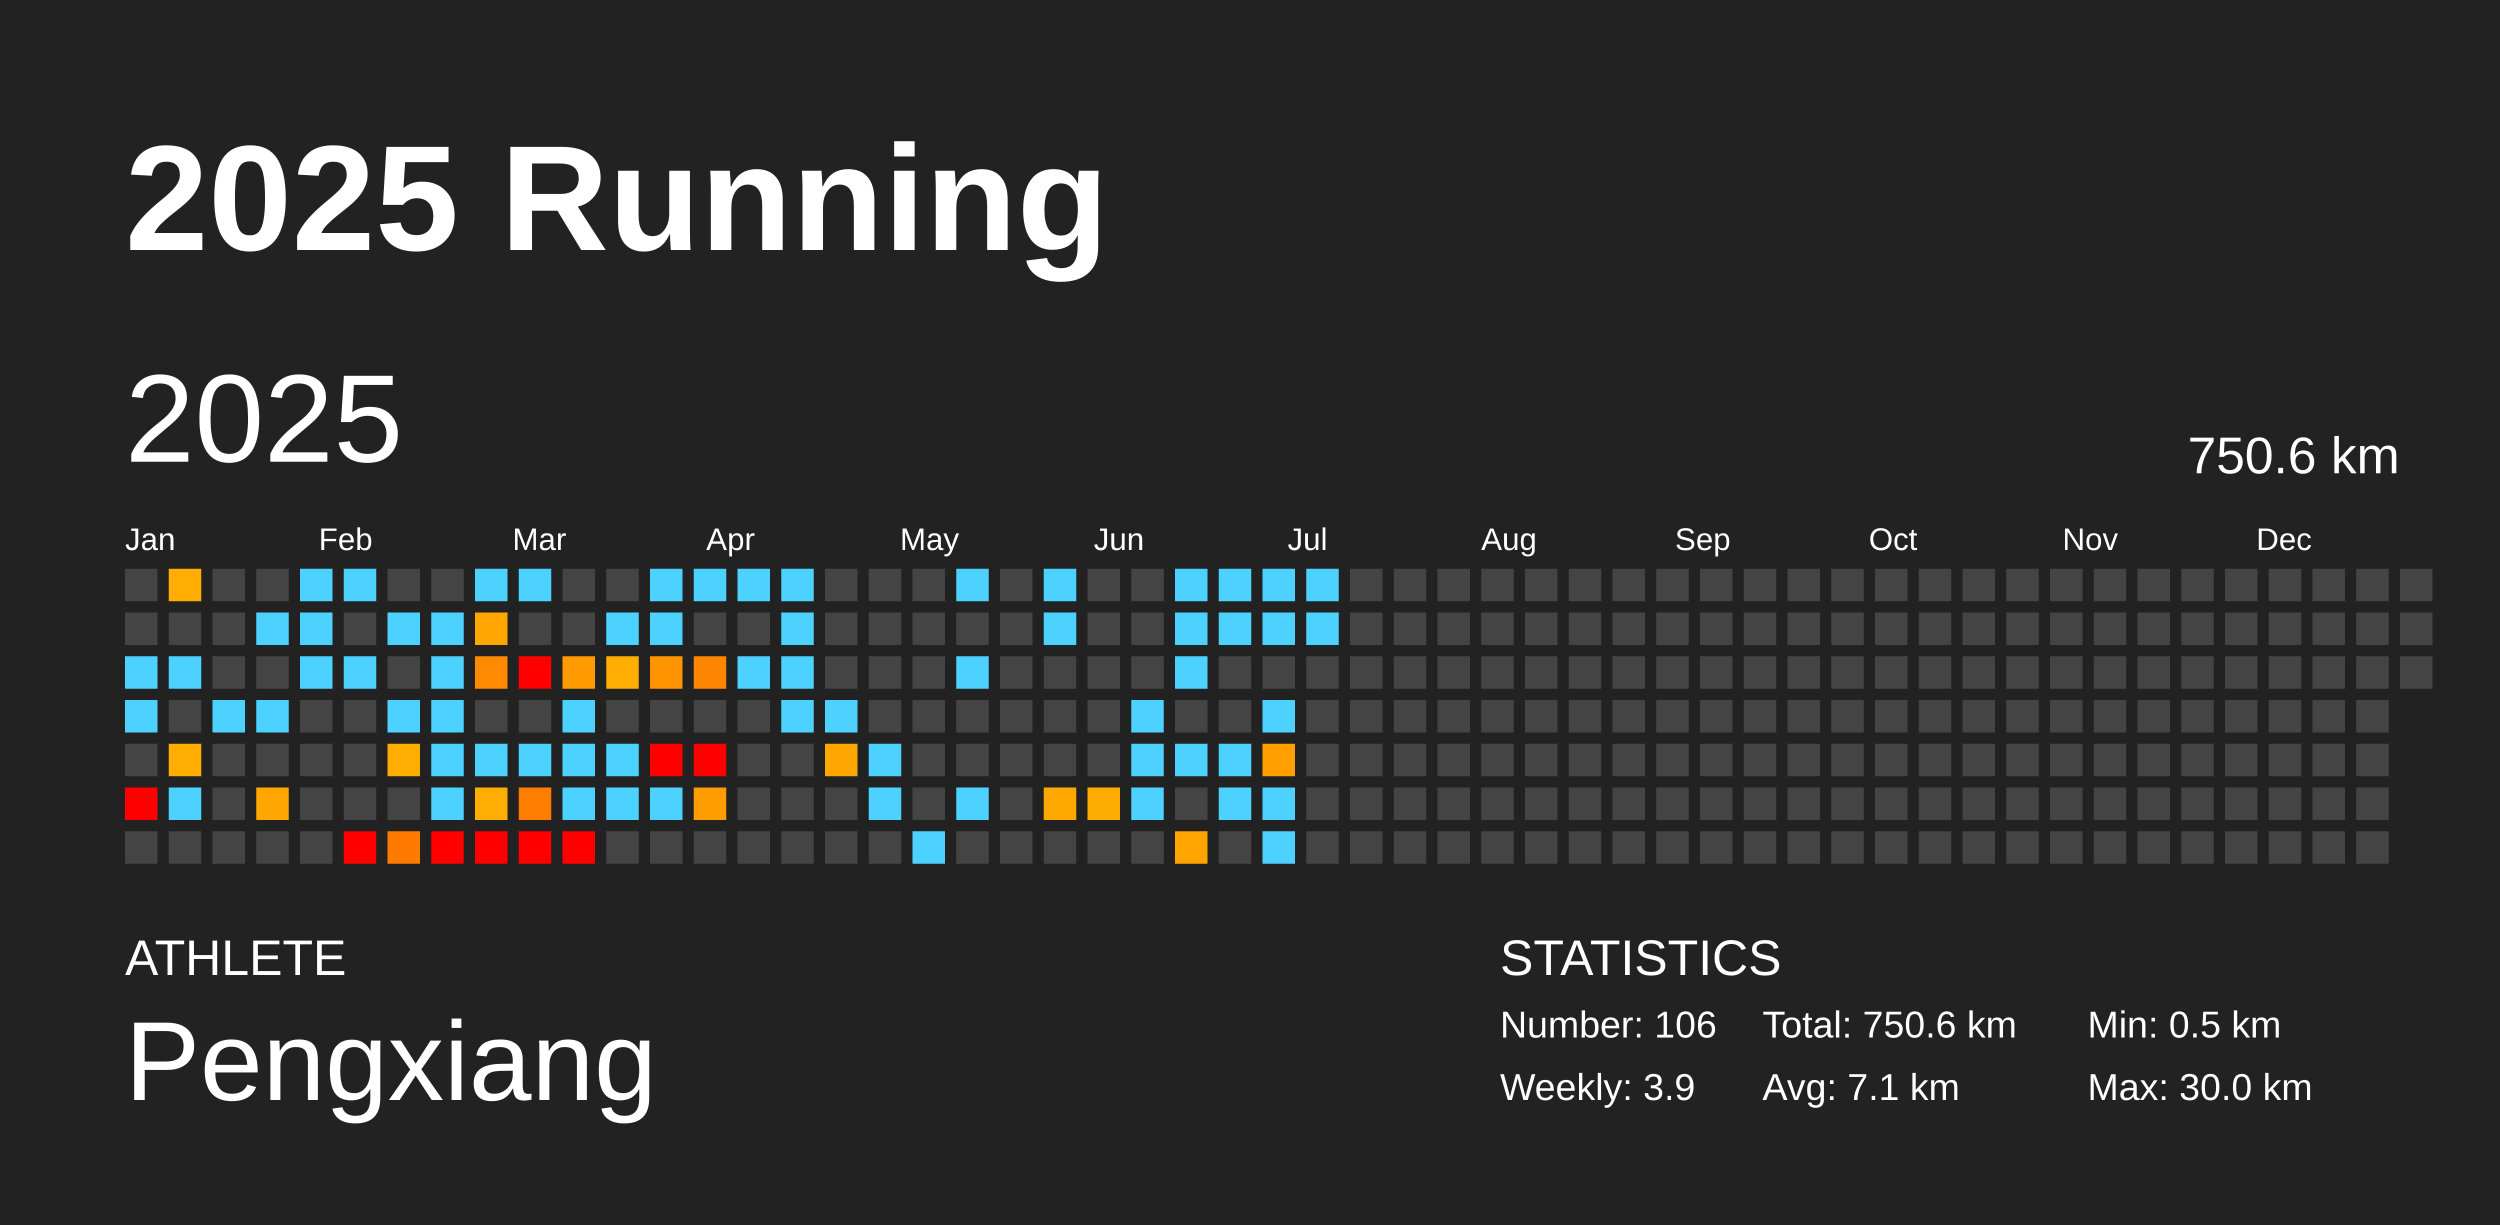
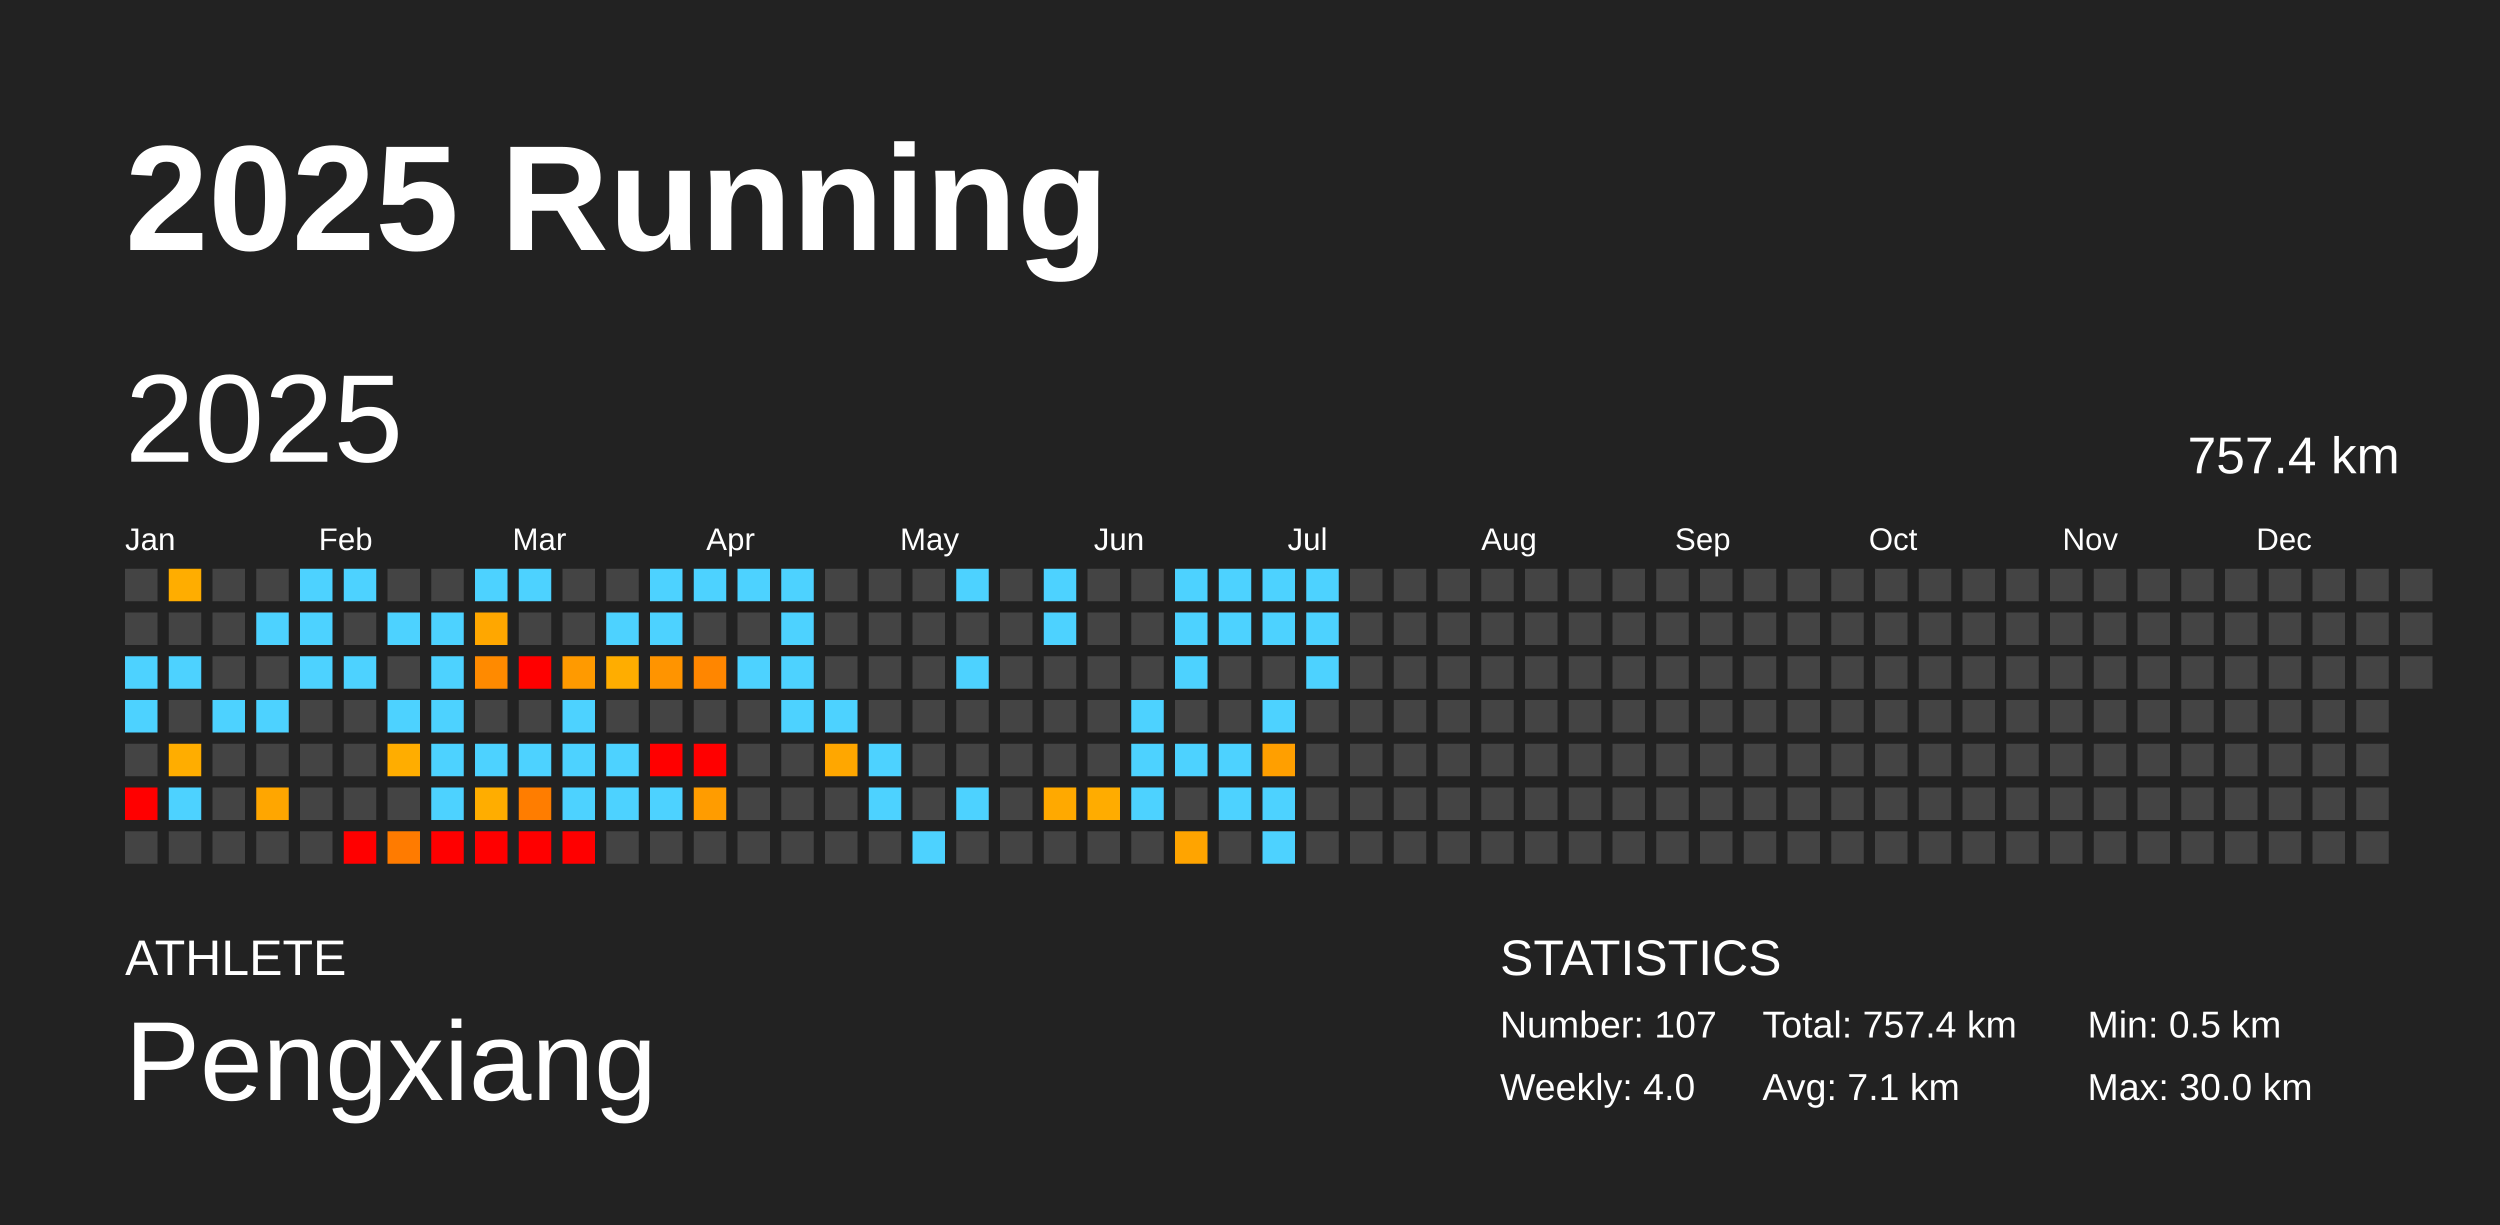
<svg xmlns="http://www.w3.org/2000/svg" baseProfile="full" height="98mm" version="1.1" viewBox="0,0,200,98" width="200mm">
  <defs />
  <rect fill="#222222" height="98" width="200" x="0" y="0" />
  <text fill="#FFFFFF" style="font-size:12px; font-family:Arial; font-weight:bold;" x="10" y="20">2025 Running</text>
  <text fill="#FFFFFF" style="font-size:4px; font-family:Arial" x="10" y="78">ATHLETE</text>
  <text fill="#FFFFFF" style="font-size:9px; font-family:Arial" x="10" y="88">Pengxiang</text>
  <text fill="#FFFFFF" style="font-size:4px; font-family:Arial" x="120" y="78">STATISTICS</text>
-   <text fill="#FFFFFF" style="font-size:3px; font-family:Arial" x="120" y="83">Number: 106</text>
-   <text fill="#FFFFFF" style="font-size:3px; font-family:Arial" x="120" y="88">Weekly: 3.9</text>
-   <text fill="#FFFFFF" style="font-size:3px; font-family:Arial" x="141" y="83">Total: 750.6 km</text>
+   <text fill="#FFFFFF" style="font-size:3px; font-family:Arial" x="120" y="83">Number: 107</text>
+   <text fill="#FFFFFF" style="font-size:3px; font-family:Arial" x="120" y="88">Weekly: 4.0</text>
+   <text fill="#FFFFFF" style="font-size:3px; font-family:Arial" x="141" y="83">Total: 757.4 km</text>
  <text fill="#FFFFFF" style="font-size:3px; font-family:Arial" x="141" y="88">Avg: 7.1 km</text>
  <text fill="#FFFFFF" style="font-size:3px; font-family:Arial" x="167" y="83">Min: 0.5 km</text>
  <text fill="#FFFFFF" style="font-size:3px; font-family:Arial" x="167" y="88">Max: 30.0 km</text>
  <text dominant-baseline="hanging" fill="#FFFFFF" style="font-size:10.0px; font-family:Arial;" x="10" y="30">2025</text>
-   <text dominant-baseline="hanging" fill="#FFFFFF" style="font-size:4.125px; font-family:Arial;" x="175" y="35">750.6 km</text>
+   <text dominant-baseline="hanging" fill="#FFFFFF" style="font-size:4.125px; font-family:Arial;" x="175" y="35">757.4 km</text>
  <text fill="#FFFFFF" style="font-size:2.5px; font-family:Arial" x="10.0" y="44">Jan</text>
  <text fill="#FFFFFF" style="font-size:2.5px; font-family:Arial" x="25.5" y="44">Feb</text>
  <text fill="#FFFFFF" style="font-size:2.5px; font-family:Arial" x="41.0" y="44">Mar</text>
  <text fill="#FFFFFF" style="font-size:2.5px; font-family:Arial" x="56.5" y="44">Apr</text>
  <text fill="#FFFFFF" style="font-size:2.5px; font-family:Arial" x="72.0" y="44">May</text>
  <text fill="#FFFFFF" style="font-size:2.5px; font-family:Arial" x="87.5" y="44">Jun</text>
  <text fill="#FFFFFF" style="font-size:2.5px; font-family:Arial" x="103.0" y="44">Jul</text>
  <text fill="#FFFFFF" style="font-size:2.5px; font-family:Arial" x="118.5" y="44">Aug</text>
  <text fill="#FFFFFF" style="font-size:2.5px; font-family:Arial" x="134.0" y="44">Sep</text>
  <text fill="#FFFFFF" style="font-size:2.5px; font-family:Arial" x="149.5" y="44">Oct</text>
  <text fill="#FFFFFF" style="font-size:2.5px; font-family:Arial" x="165.0" y="44">Nov</text>
  <text fill="#FFFFFF" style="font-size:2.5px; font-family:Arial" x="180.5" y="44">Dec</text>
  <rect fill="#444444" height="2.6" width="2.6" x="10.0" y="45.5" />
  <rect fill="#444444" height="2.6" width="2.6" x="10.0" y="49.0" />
  <rect fill="#4dd2ff" height="2.6" width="2.6" x="10.0" y="52.5" />
  <rect fill="#4dd2ff" height="2.6" width="2.6" x="10.0" y="56.0" />
  <rect fill="#444444" height="2.6" width="2.6" x="10.0" y="59.5" />
  <rect fill="red" height="2.6" width="2.6" x="10.0" y="63.0" />
  <rect fill="#444444" height="2.6" width="2.6" x="10.0" y="66.5" />
  <rect fill="#ffad00" height="2.6" width="2.6" x="13.5" y="45.5" />
  <rect fill="#444444" height="2.6" width="2.6" x="13.5" y="49.0" />
  <rect fill="#4dd2ff" height="2.6" width="2.6" x="13.5" y="52.5" />
  <rect fill="#444444" height="2.6" width="2.6" x="13.5" y="56.0" />
  <rect fill="#ffad00" height="2.6" width="2.6" x="13.5" y="59.5" />
  <rect fill="#4dd2ff" height="2.6" width="2.6" x="13.5" y="63.0" />
  <rect fill="#444444" height="2.6" width="2.6" x="13.5" y="66.5" />
  <rect fill="#444444" height="2.6" width="2.6" x="17.0" y="45.5" />
  <rect fill="#444444" height="2.6" width="2.6" x="17.0" y="49.0" />
  <rect fill="#444444" height="2.6" width="2.6" x="17.0" y="52.5" />
  <rect fill="#4dd2ff" height="2.6" width="2.6" x="17.0" y="56.0" />
  <rect fill="#444444" height="2.6" width="2.6" x="17.0" y="59.5" />
  <rect fill="#444444" height="2.6" width="2.6" x="17.0" y="63.0" />
  <rect fill="#444444" height="2.6" width="2.6" x="17.0" y="66.5" />
  <rect fill="#444444" height="2.6" width="2.6" x="20.5" y="45.5" />
  <rect fill="#4dd2ff" height="2.6" width="2.6" x="20.5" y="49.0" />
  <rect fill="#444444" height="2.6" width="2.6" x="20.5" y="52.5" />
  <rect fill="#4dd2ff" height="2.6" width="2.6" x="20.5" y="56.0" />
  <rect fill="#444444" height="2.6" width="2.6" x="20.5" y="59.5" />
  <rect fill="#ffa600" height="2.6" width="2.6" x="20.5" y="63.0" />
  <rect fill="#444444" height="2.6" width="2.6" x="20.5" y="66.5" />
  <rect fill="#4dd2ff" height="2.6" width="2.6" x="24.0" y="45.5" />
  <rect fill="#4dd2ff" height="2.6" width="2.6" x="24.0" y="49.0" />
  <rect fill="#4dd2ff" height="2.6" width="2.6" x="24.0" y="52.5" />
  <rect fill="#444444" height="2.6" width="2.6" x="24.0" y="56.0" />
  <rect fill="#444444" height="2.6" width="2.6" x="24.0" y="59.5" />
  <rect fill="#444444" height="2.6" width="2.6" x="24.0" y="63.0" />
  <rect fill="#444444" height="2.6" width="2.6" x="24.0" y="66.5" />
  <rect fill="#4dd2ff" height="2.6" width="2.6" x="27.5" y="45.5" />
  <rect fill="#444444" height="2.6" width="2.6" x="27.5" y="49.0" />
  <rect fill="#4dd2ff" height="2.6" width="2.6" x="27.5" y="52.5" />
  <rect fill="#444444" height="2.6" width="2.6" x="27.5" y="56.0" />
  <rect fill="#444444" height="2.6" width="2.6" x="27.5" y="59.5" />
  <rect fill="#444444" height="2.6" width="2.6" x="27.5" y="63.0" />
  <rect fill="red" height="2.6" width="2.6" x="27.5" y="66.5" />
  <rect fill="#444444" height="2.6" width="2.6" x="31.0" y="45.5" />
  <rect fill="#4dd2ff" height="2.6" width="2.6" x="31.0" y="49.0" />
  <rect fill="#444444" height="2.6" width="2.6" x="31.0" y="52.5" />
  <rect fill="#4dd2ff" height="2.6" width="2.6" x="31.0" y="56.0" />
  <rect fill="#ffad00" height="2.6" width="2.6" x="31.0" y="59.5" />
  <rect fill="#444444" height="2.6" width="2.6" x="31.0" y="63.0" />
  <rect fill="#ff7b00" height="2.6" width="2.6" x="31.0" y="66.5" />
  <rect fill="#444444" height="2.6" width="2.6" x="34.5" y="45.5" />
  <rect fill="#4dd2ff" height="2.6" width="2.6" x="34.5" y="49.0" />
  <rect fill="#4dd2ff" height="2.6" width="2.6" x="34.5" y="52.5" />
  <rect fill="#4dd2ff" height="2.6" width="2.6" x="34.5" y="56.0" />
  <rect fill="#4dd2ff" height="2.6" width="2.6" x="34.5" y="59.5" />
  <rect fill="#4dd2ff" height="2.6" width="2.6" x="34.5" y="63.0" />
  <rect fill="red" height="2.6" width="2.6" x="34.5" y="66.5" />
  <rect fill="#4dd2ff" height="2.6" width="2.6" x="38.0" y="45.5" />
  <rect fill="#ffa700" height="2.6" width="2.6" x="38.0" y="49.0" />
  <rect fill="#ff8a00" height="2.6" width="2.6" x="38.0" y="52.5" />
  <rect fill="#444444" height="2.6" width="2.6" x="38.0" y="56.0" />
  <rect fill="#4dd2ff" height="2.6" width="2.6" x="38.0" y="59.5" />
  <rect fill="#ffad00" height="2.6" width="2.6" x="38.0" y="63.0" />
  <rect fill="red" height="2.6" width="2.6" x="38.0" y="66.5" />
  <rect fill="#4dd2ff" height="2.6" width="2.6" x="41.5" y="45.5" />
  <rect fill="#444444" height="2.6" width="2.6" x="41.5" y="49.0" />
  <rect fill="red" height="2.6" width="2.6" x="41.5" y="52.5" />
  <rect fill="#444444" height="2.6" width="2.6" x="41.5" y="56.0" />
  <rect fill="#4dd2ff" height="2.6" width="2.6" x="41.5" y="59.5" />
  <rect fill="#ff7d00" height="2.6" width="2.6" x="41.5" y="63.0" />
  <rect fill="red" height="2.6" width="2.6" x="41.5" y="66.5" />
  <rect fill="#444444" height="2.6" width="2.6" x="45.0" y="45.5" />
  <rect fill="#444444" height="2.6" width="2.6" x="45.0" y="49.0" />
  <rect fill="#ff9a00" height="2.6" width="2.6" x="45.0" y="52.5" />
  <rect fill="#4dd2ff" height="2.6" width="2.6" x="45.0" y="56.0" />
  <rect fill="#4dd2ff" height="2.6" width="2.6" x="45.0" y="59.5" />
  <rect fill="#4dd2ff" height="2.6" width="2.6" x="45.0" y="63.0" />
  <rect fill="red" height="2.6" width="2.6" x="45.0" y="66.5" />
  <rect fill="#444444" height="2.6" width="2.6" x="48.5" y="45.5" />
  <rect fill="#4dd2ff" height="2.6" width="2.6" x="48.5" y="49.0" />
  <rect fill="#ffad00" height="2.6" width="2.6" x="48.5" y="52.5" />
  <rect fill="#444444" height="2.6" width="2.6" x="48.5" y="56.0" />
  <rect fill="#4dd2ff" height="2.6" width="2.6" x="48.5" y="59.5" />
  <rect fill="#4dd2ff" height="2.6" width="2.6" x="48.5" y="63.0" />
  <rect fill="#444444" height="2.6" width="2.6" x="48.5" y="66.5" />
  <rect fill="#4dd2ff" height="2.6" width="2.6" x="52.0" y="45.5" />
  <rect fill="#4dd2ff" height="2.6" width="2.6" x="52.0" y="49.0" />
  <rect fill="#ff9400" height="2.6" width="2.6" x="52.0" y="52.5" />
  <rect fill="#444444" height="2.6" width="2.6" x="52.0" y="56.0" />
  <rect fill="red" height="2.6" width="2.6" x="52.0" y="59.5" />
  <rect fill="#4dd2ff" height="2.6" width="2.6" x="52.0" y="63.0" />
  <rect fill="#444444" height="2.6" width="2.6" x="52.0" y="66.5" />
  <rect fill="#4dd2ff" height="2.6" width="2.6" x="55.5" y="45.5" />
  <rect fill="#444444" height="2.6" width="2.6" x="55.5" y="49.0" />
  <rect fill="#ff8600" height="2.6" width="2.6" x="55.5" y="52.5" />
  <rect fill="#444444" height="2.6" width="2.6" x="55.5" y="56.0" />
  <rect fill="red" height="2.6" width="2.6" x="55.5" y="59.5" />
  <rect fill="#ff9c00" height="2.6" width="2.6" x="55.5" y="63.0" />
  <rect fill="#444444" height="2.6" width="2.6" x="55.5" y="66.5" />
  <rect fill="#4dd2ff" height="2.6" width="2.6" x="59.0" y="45.5" />
  <rect fill="#444444" height="2.6" width="2.6" x="59.0" y="49.0" />
  <rect fill="#4dd2ff" height="2.6" width="2.6" x="59.0" y="52.5" />
  <rect fill="#444444" height="2.6" width="2.6" x="59.0" y="56.0" />
  <rect fill="#444444" height="2.6" width="2.6" x="59.0" y="59.5" />
  <rect fill="#444444" height="2.6" width="2.6" x="59.0" y="63.0" />
  <rect fill="#444444" height="2.6" width="2.6" x="59.0" y="66.5" />
  <rect fill="#4dd2ff" height="2.6" width="2.6" x="62.5" y="45.5" />
  <rect fill="#4dd2ff" height="2.6" width="2.6" x="62.5" y="49.0" />
  <rect fill="#4dd2ff" height="2.6" width="2.6" x="62.5" y="52.5" />
  <rect fill="#4dd2ff" height="2.6" width="2.6" x="62.5" y="56.0" />
  <rect fill="#444444" height="2.6" width="2.6" x="62.5" y="59.5" />
  <rect fill="#444444" height="2.6" width="2.6" x="62.5" y="63.0" />
  <rect fill="#444444" height="2.6" width="2.6" x="62.5" y="66.5" />
  <rect fill="#444444" height="2.6" width="2.6" x="66.0" y="45.5" />
  <rect fill="#444444" height="2.6" width="2.6" x="66.0" y="49.0" />
  <rect fill="#444444" height="2.6" width="2.6" x="66.0" y="52.5" />
  <rect fill="#4dd2ff" height="2.6" width="2.6" x="66.0" y="56.0" />
  <rect fill="#ffa700" height="2.6" width="2.6" x="66.0" y="59.5" />
  <rect fill="#444444" height="2.6" width="2.6" x="66.0" y="63.0" />
  <rect fill="#444444" height="2.6" width="2.6" x="66.0" y="66.5" />
  <rect fill="#444444" height="2.6" width="2.6" x="69.5" y="45.5" />
  <rect fill="#444444" height="2.6" width="2.6" x="69.5" y="49.0" />
  <rect fill="#444444" height="2.6" width="2.6" x="69.5" y="52.5" />
  <rect fill="#444444" height="2.6" width="2.6" x="69.5" y="56.0" />
  <rect fill="#4dd2ff" height="2.6" width="2.6" x="69.5" y="59.5" />
  <rect fill="#4dd2ff" height="2.6" width="2.6" x="69.5" y="63.0" />
  <rect fill="#444444" height="2.6" width="2.6" x="69.5" y="66.5" />
  <rect fill="#444444" height="2.6" width="2.6" x="73.0" y="45.5" />
  <rect fill="#444444" height="2.6" width="2.6" x="73.0" y="49.0" />
  <rect fill="#444444" height="2.6" width="2.6" x="73.0" y="52.5" />
  <rect fill="#444444" height="2.6" width="2.6" x="73.0" y="56.0" />
  <rect fill="#444444" height="2.6" width="2.6" x="73.0" y="59.5" />
  <rect fill="#444444" height="2.6" width="2.6" x="73.0" y="63.0" />
  <rect fill="#4dd2ff" height="2.6" width="2.6" x="73.0" y="66.5" />
  <rect fill="#4dd2ff" height="2.6" width="2.6" x="76.5" y="45.5" />
  <rect fill="#444444" height="2.6" width="2.6" x="76.5" y="49.0" />
  <rect fill="#4dd2ff" height="2.6" width="2.6" x="76.5" y="52.5" />
  <rect fill="#444444" height="2.6" width="2.6" x="76.5" y="56.0" />
  <rect fill="#444444" height="2.6" width="2.6" x="76.5" y="59.5" />
  <rect fill="#4dd2ff" height="2.6" width="2.6" x="76.5" y="63.0" />
  <rect fill="#444444" height="2.6" width="2.6" x="76.5" y="66.5" />
  <rect fill="#444444" height="2.6" width="2.6" x="80.0" y="45.5" />
  <rect fill="#444444" height="2.6" width="2.6" x="80.0" y="49.0" />
  <rect fill="#444444" height="2.6" width="2.6" x="80.0" y="52.5" />
  <rect fill="#444444" height="2.6" width="2.6" x="80.0" y="56.0" />
  <rect fill="#444444" height="2.6" width="2.6" x="80.0" y="59.5" />
  <rect fill="#444444" height="2.6" width="2.6" x="80.0" y="63.0" />
  <rect fill="#444444" height="2.6" width="2.6" x="80.0" y="66.5" />
  <rect fill="#4dd2ff" height="2.6" width="2.6" x="83.5" y="45.5" />
  <rect fill="#4dd2ff" height="2.6" width="2.6" x="83.5" y="49.0" />
  <rect fill="#444444" height="2.6" width="2.6" x="83.5" y="52.5" />
  <rect fill="#444444" height="2.6" width="2.6" x="83.5" y="56.0" />
  <rect fill="#444444" height="2.6" width="2.6" x="83.5" y="59.5" />
  <rect fill="#ffa900" height="2.6" width="2.6" x="83.5" y="63.0" />
  <rect fill="#444444" height="2.6" width="2.6" x="83.5" y="66.5" />
  <rect fill="#444444" height="2.6" width="2.6" x="87.0" y="45.5" />
  <rect fill="#444444" height="2.6" width="2.6" x="87.0" y="49.0" />
  <rect fill="#444444" height="2.6" width="2.6" x="87.0" y="52.5" />
  <rect fill="#444444" height="2.6" width="2.6" x="87.0" y="56.0" />
  <rect fill="#444444" height="2.6" width="2.6" x="87.0" y="59.5" />
  <rect fill="#ffac00" height="2.6" width="2.6" x="87.0" y="63.0" />
  <rect fill="#444444" height="2.6" width="2.6" x="87.0" y="66.5" />
  <rect fill="#444444" height="2.6" width="2.6" x="90.5" y="45.5" />
  <rect fill="#444444" height="2.6" width="2.6" x="90.5" y="49.0" />
  <rect fill="#444444" height="2.6" width="2.6" x="90.5" y="52.5" />
  <rect fill="#4dd2ff" height="2.6" width="2.6" x="90.5" y="56.0" />
  <rect fill="#4dd2ff" height="2.6" width="2.6" x="90.5" y="59.5" />
  <rect fill="#4dd2ff" height="2.6" width="2.6" x="90.5" y="63.0" />
  <rect fill="#444444" height="2.6" width="2.6" x="90.5" y="66.5" />
  <rect fill="#4dd2ff" height="2.6" width="2.6" x="94.0" y="45.5" />
  <rect fill="#4dd2ff" height="2.6" width="2.6" x="94.0" y="49.0" />
  <rect fill="#4dd2ff" height="2.6" width="2.6" x="94.0" y="52.5" />
  <rect fill="#444444" height="2.6" width="2.6" x="94.0" y="56.0" />
  <rect fill="#4dd2ff" height="2.6" width="2.6" x="94.0" y="59.5" />
  <rect fill="#444444" height="2.6" width="2.6" x="94.0" y="63.0" />
  <rect fill="#ffa400" height="2.6" width="2.6" x="94.0" y="66.5" />
  <rect fill="#4dd2ff" height="2.6" width="2.6" x="97.5" y="45.5" />
  <rect fill="#4dd2ff" height="2.6" width="2.6" x="97.5" y="49.0" />
  <rect fill="#444444" height="2.6" width="2.6" x="97.5" y="52.5" />
  <rect fill="#444444" height="2.6" width="2.6" x="97.5" y="56.0" />
  <rect fill="#4dd2ff" height="2.6" width="2.6" x="97.5" y="59.5" />
  <rect fill="#4dd2ff" height="2.6" width="2.6" x="97.5" y="63.0" />
  <rect fill="#444444" height="2.6" width="2.6" x="97.5" y="66.5" />
  <rect fill="#4dd2ff" height="2.6" width="2.6" x="101.0" y="45.5" />
  <rect fill="#4dd2ff" height="2.6" width="2.6" x="101.0" y="49.0" />
  <rect fill="#444444" height="2.6" width="2.6" x="101.0" y="52.5" />
  <rect fill="#4dd2ff" height="2.6" width="2.6" x="101.0" y="56.0" />
  <rect fill="#ff9f00" height="2.6" width="2.6" x="101.0" y="59.5" />
  <rect fill="#4dd2ff" height="2.6" width="2.6" x="101.0" y="63.0" />
  <rect fill="#4dd2ff" height="2.6" width="2.6" x="101.0" y="66.5" />
  <rect fill="#4dd2ff" height="2.6" width="2.6" x="104.5" y="45.5" />
  <rect fill="#4dd2ff" height="2.6" width="2.6" x="104.5" y="49.0" />
-   <rect fill="#444444" height="2.6" width="2.6" x="104.5" y="52.5" />
+   <rect fill="#4dd2ff" height="2.6" width="2.6" x="104.5" y="52.5" />
  <rect fill="#444444" height="2.6" width="2.6" x="104.5" y="56.0" />
  <rect fill="#444444" height="2.6" width="2.6" x="104.5" y="59.5" />
  <rect fill="#444444" height="2.6" width="2.6" x="104.5" y="63.0" />
  <rect fill="#444444" height="2.6" width="2.6" x="104.5" y="66.5" />
  <rect fill="#444444" height="2.6" width="2.6" x="108.0" y="45.5" />
  <rect fill="#444444" height="2.6" width="2.6" x="108.0" y="49.0" />
  <rect fill="#444444" height="2.6" width="2.6" x="108.0" y="52.5" />
  <rect fill="#444444" height="2.6" width="2.6" x="108.0" y="56.0" />
  <rect fill="#444444" height="2.6" width="2.6" x="108.0" y="59.5" />
  <rect fill="#444444" height="2.6" width="2.6" x="108.0" y="63.0" />
  <rect fill="#444444" height="2.6" width="2.6" x="108.0" y="66.5" />
  <rect fill="#444444" height="2.6" width="2.6" x="111.5" y="45.5" />
  <rect fill="#444444" height="2.6" width="2.6" x="111.5" y="49.0" />
  <rect fill="#444444" height="2.6" width="2.6" x="111.5" y="52.5" />
  <rect fill="#444444" height="2.6" width="2.6" x="111.5" y="56.0" />
  <rect fill="#444444" height="2.6" width="2.6" x="111.5" y="59.5" />
  <rect fill="#444444" height="2.6" width="2.6" x="111.5" y="63.0" />
  <rect fill="#444444" height="2.6" width="2.6" x="111.5" y="66.5" />
  <rect fill="#444444" height="2.6" width="2.6" x="115.0" y="45.5" />
  <rect fill="#444444" height="2.6" width="2.6" x="115.0" y="49.0" />
  <rect fill="#444444" height="2.6" width="2.6" x="115.0" y="52.5" />
  <rect fill="#444444" height="2.6" width="2.6" x="115.0" y="56.0" />
  <rect fill="#444444" height="2.6" width="2.6" x="115.0" y="59.5" />
  <rect fill="#444444" height="2.6" width="2.6" x="115.0" y="63.0" />
  <rect fill="#444444" height="2.6" width="2.6" x="115.0" y="66.5" />
  <rect fill="#444444" height="2.6" width="2.6" x="118.5" y="45.5" />
  <rect fill="#444444" height="2.6" width="2.6" x="118.5" y="49.0" />
  <rect fill="#444444" height="2.6" width="2.6" x="118.5" y="52.5" />
  <rect fill="#444444" height="2.6" width="2.6" x="118.5" y="56.0" />
  <rect fill="#444444" height="2.6" width="2.6" x="118.5" y="59.5" />
  <rect fill="#444444" height="2.6" width="2.6" x="118.5" y="63.0" />
  <rect fill="#444444" height="2.6" width="2.6" x="118.5" y="66.5" />
  <rect fill="#444444" height="2.6" width="2.6" x="122.0" y="45.5" />
  <rect fill="#444444" height="2.6" width="2.6" x="122.0" y="49.0" />
  <rect fill="#444444" height="2.6" width="2.6" x="122.0" y="52.5" />
  <rect fill="#444444" height="2.6" width="2.6" x="122.0" y="56.0" />
  <rect fill="#444444" height="2.6" width="2.6" x="122.0" y="59.5" />
  <rect fill="#444444" height="2.6" width="2.6" x="122.0" y="63.0" />
  <rect fill="#444444" height="2.6" width="2.6" x="122.0" y="66.5" />
  <rect fill="#444444" height="2.6" width="2.6" x="125.5" y="45.5" />
  <rect fill="#444444" height="2.6" width="2.6" x="125.5" y="49.0" />
  <rect fill="#444444" height="2.6" width="2.6" x="125.5" y="52.5" />
  <rect fill="#444444" height="2.6" width="2.6" x="125.5" y="56.0" />
  <rect fill="#444444" height="2.6" width="2.6" x="125.5" y="59.5" />
  <rect fill="#444444" height="2.6" width="2.6" x="125.5" y="63.0" />
  <rect fill="#444444" height="2.6" width="2.6" x="125.5" y="66.5" />
  <rect fill="#444444" height="2.6" width="2.6" x="129.0" y="45.5" />
  <rect fill="#444444" height="2.6" width="2.6" x="129.0" y="49.0" />
  <rect fill="#444444" height="2.6" width="2.6" x="129.0" y="52.5" />
  <rect fill="#444444" height="2.6" width="2.6" x="129.0" y="56.0" />
  <rect fill="#444444" height="2.6" width="2.6" x="129.0" y="59.5" />
  <rect fill="#444444" height="2.6" width="2.6" x="129.0" y="63.0" />
  <rect fill="#444444" height="2.6" width="2.6" x="129.0" y="66.5" />
  <rect fill="#444444" height="2.6" width="2.6" x="132.5" y="45.5" />
  <rect fill="#444444" height="2.6" width="2.6" x="132.5" y="49.0" />
  <rect fill="#444444" height="2.6" width="2.6" x="132.5" y="52.5" />
  <rect fill="#444444" height="2.6" width="2.6" x="132.5" y="56.0" />
  <rect fill="#444444" height="2.6" width="2.6" x="132.5" y="59.5" />
  <rect fill="#444444" height="2.6" width="2.6" x="132.5" y="63.0" />
  <rect fill="#444444" height="2.6" width="2.6" x="132.5" y="66.5" />
  <rect fill="#444444" height="2.6" width="2.6" x="136.0" y="45.5" />
  <rect fill="#444444" height="2.6" width="2.6" x="136.0" y="49.0" />
  <rect fill="#444444" height="2.6" width="2.6" x="136.0" y="52.5" />
  <rect fill="#444444" height="2.6" width="2.6" x="136.0" y="56.0" />
  <rect fill="#444444" height="2.6" width="2.6" x="136.0" y="59.5" />
  <rect fill="#444444" height="2.6" width="2.6" x="136.0" y="63.0" />
  <rect fill="#444444" height="2.6" width="2.6" x="136.0" y="66.5" />
  <rect fill="#444444" height="2.6" width="2.6" x="139.5" y="45.5" />
  <rect fill="#444444" height="2.6" width="2.6" x="139.5" y="49.0" />
  <rect fill="#444444" height="2.6" width="2.6" x="139.5" y="52.5" />
  <rect fill="#444444" height="2.6" width="2.6" x="139.5" y="56.0" />
  <rect fill="#444444" height="2.6" width="2.6" x="139.5" y="59.5" />
  <rect fill="#444444" height="2.6" width="2.6" x="139.5" y="63.0" />
  <rect fill="#444444" height="2.6" width="2.6" x="139.5" y="66.5" />
  <rect fill="#444444" height="2.6" width="2.6" x="143.0" y="45.5" />
  <rect fill="#444444" height="2.6" width="2.6" x="143.0" y="49.0" />
  <rect fill="#444444" height="2.6" width="2.6" x="143.0" y="52.5" />
  <rect fill="#444444" height="2.6" width="2.6" x="143.0" y="56.0" />
  <rect fill="#444444" height="2.6" width="2.6" x="143.0" y="59.5" />
  <rect fill="#444444" height="2.6" width="2.6" x="143.0" y="63.0" />
  <rect fill="#444444" height="2.6" width="2.6" x="143.0" y="66.5" />
  <rect fill="#444444" height="2.6" width="2.6" x="146.5" y="45.5" />
  <rect fill="#444444" height="2.6" width="2.6" x="146.5" y="49.0" />
  <rect fill="#444444" height="2.6" width="2.6" x="146.5" y="52.5" />
  <rect fill="#444444" height="2.6" width="2.6" x="146.5" y="56.0" />
  <rect fill="#444444" height="2.6" width="2.6" x="146.5" y="59.5" />
  <rect fill="#444444" height="2.6" width="2.6" x="146.5" y="63.0" />
  <rect fill="#444444" height="2.6" width="2.6" x="146.5" y="66.5" />
  <rect fill="#444444" height="2.6" width="2.6" x="150.0" y="45.5" />
  <rect fill="#444444" height="2.6" width="2.6" x="150.0" y="49.0" />
  <rect fill="#444444" height="2.6" width="2.6" x="150.0" y="52.5" />
  <rect fill="#444444" height="2.6" width="2.6" x="150.0" y="56.0" />
  <rect fill="#444444" height="2.6" width="2.6" x="150.0" y="59.5" />
  <rect fill="#444444" height="2.6" width="2.6" x="150.0" y="63.0" />
  <rect fill="#444444" height="2.6" width="2.6" x="150.0" y="66.5" />
  <rect fill="#444444" height="2.6" width="2.6" x="153.5" y="45.5" />
  <rect fill="#444444" height="2.6" width="2.6" x="153.5" y="49.0" />
  <rect fill="#444444" height="2.6" width="2.6" x="153.5" y="52.5" />
  <rect fill="#444444" height="2.6" width="2.6" x="153.5" y="56.0" />
  <rect fill="#444444" height="2.6" width="2.6" x="153.5" y="59.5" />
  <rect fill="#444444" height="2.6" width="2.6" x="153.5" y="63.0" />
  <rect fill="#444444" height="2.6" width="2.6" x="153.5" y="66.5" />
  <rect fill="#444444" height="2.6" width="2.6" x="157.0" y="45.5" />
  <rect fill="#444444" height="2.6" width="2.6" x="157.0" y="49.0" />
  <rect fill="#444444" height="2.6" width="2.6" x="157.0" y="52.5" />
  <rect fill="#444444" height="2.6" width="2.6" x="157.0" y="56.0" />
  <rect fill="#444444" height="2.6" width="2.6" x="157.0" y="59.5" />
  <rect fill="#444444" height="2.6" width="2.6" x="157.0" y="63.0" />
  <rect fill="#444444" height="2.6" width="2.6" x="157.0" y="66.5" />
  <rect fill="#444444" height="2.6" width="2.6" x="160.5" y="45.5" />
  <rect fill="#444444" height="2.6" width="2.6" x="160.5" y="49.0" />
  <rect fill="#444444" height="2.6" width="2.6" x="160.5" y="52.5" />
  <rect fill="#444444" height="2.6" width="2.6" x="160.5" y="56.0" />
  <rect fill="#444444" height="2.6" width="2.6" x="160.5" y="59.5" />
  <rect fill="#444444" height="2.6" width="2.6" x="160.5" y="63.0" />
  <rect fill="#444444" height="2.6" width="2.6" x="160.5" y="66.5" />
  <rect fill="#444444" height="2.6" width="2.6" x="164.0" y="45.5" />
  <rect fill="#444444" height="2.6" width="2.6" x="164.0" y="49.0" />
  <rect fill="#444444" height="2.6" width="2.6" x="164.0" y="52.5" />
  <rect fill="#444444" height="2.6" width="2.6" x="164.0" y="56.0" />
  <rect fill="#444444" height="2.6" width="2.6" x="164.0" y="59.5" />
  <rect fill="#444444" height="2.6" width="2.6" x="164.0" y="63.0" />
  <rect fill="#444444" height="2.6" width="2.6" x="164.0" y="66.5" />
  <rect fill="#444444" height="2.6" width="2.6" x="167.5" y="45.5" />
  <rect fill="#444444" height="2.6" width="2.6" x="167.5" y="49.0" />
  <rect fill="#444444" height="2.6" width="2.6" x="167.5" y="52.5" />
  <rect fill="#444444" height="2.6" width="2.6" x="167.5" y="56.0" />
  <rect fill="#444444" height="2.6" width="2.6" x="167.5" y="59.5" />
  <rect fill="#444444" height="2.6" width="2.6" x="167.5" y="63.0" />
  <rect fill="#444444" height="2.6" width="2.6" x="167.5" y="66.5" />
  <rect fill="#444444" height="2.6" width="2.6" x="171.0" y="45.5" />
  <rect fill="#444444" height="2.6" width="2.6" x="171.0" y="49.0" />
  <rect fill="#444444" height="2.6" width="2.6" x="171.0" y="52.5" />
  <rect fill="#444444" height="2.6" width="2.6" x="171.0" y="56.0" />
  <rect fill="#444444" height="2.6" width="2.6" x="171.0" y="59.5" />
  <rect fill="#444444" height="2.6" width="2.6" x="171.0" y="63.0" />
  <rect fill="#444444" height="2.6" width="2.6" x="171.0" y="66.5" />
  <rect fill="#444444" height="2.6" width="2.6" x="174.5" y="45.5" />
  <rect fill="#444444" height="2.6" width="2.6" x="174.5" y="49.0" />
  <rect fill="#444444" height="2.6" width="2.6" x="174.5" y="52.5" />
  <rect fill="#444444" height="2.6" width="2.6" x="174.5" y="56.0" />
  <rect fill="#444444" height="2.6" width="2.6" x="174.5" y="59.5" />
  <rect fill="#444444" height="2.6" width="2.6" x="174.5" y="63.0" />
  <rect fill="#444444" height="2.6" width="2.6" x="174.5" y="66.5" />
  <rect fill="#444444" height="2.6" width="2.6" x="178.0" y="45.5" />
  <rect fill="#444444" height="2.6" width="2.6" x="178.0" y="49.0" />
  <rect fill="#444444" height="2.6" width="2.6" x="178.0" y="52.5" />
  <rect fill="#444444" height="2.6" width="2.6" x="178.0" y="56.0" />
  <rect fill="#444444" height="2.6" width="2.6" x="178.0" y="59.5" />
  <rect fill="#444444" height="2.6" width="2.6" x="178.0" y="63.0" />
  <rect fill="#444444" height="2.6" width="2.6" x="178.0" y="66.5" />
  <rect fill="#444444" height="2.6" width="2.6" x="181.5" y="45.5" />
  <rect fill="#444444" height="2.6" width="2.6" x="181.5" y="49.0" />
  <rect fill="#444444" height="2.6" width="2.6" x="181.5" y="52.5" />
  <rect fill="#444444" height="2.6" width="2.6" x="181.5" y="56.0" />
  <rect fill="#444444" height="2.6" width="2.6" x="181.5" y="59.5" />
  <rect fill="#444444" height="2.6" width="2.6" x="181.5" y="63.0" />
  <rect fill="#444444" height="2.6" width="2.6" x="181.5" y="66.5" />
  <rect fill="#444444" height="2.6" width="2.6" x="185.0" y="45.5" />
  <rect fill="#444444" height="2.6" width="2.6" x="185.0" y="49.0" />
  <rect fill="#444444" height="2.6" width="2.6" x="185.0" y="52.5" />
  <rect fill="#444444" height="2.6" width="2.6" x="185.0" y="56.0" />
  <rect fill="#444444" height="2.6" width="2.6" x="185.0" y="59.5" />
  <rect fill="#444444" height="2.6" width="2.6" x="185.0" y="63.0" />
  <rect fill="#444444" height="2.6" width="2.6" x="185.0" y="66.5" />
  <rect fill="#444444" height="2.6" width="2.6" x="188.5" y="45.5" />
  <rect fill="#444444" height="2.6" width="2.6" x="188.5" y="49.0" />
  <rect fill="#444444" height="2.6" width="2.6" x="188.5" y="52.5" />
  <rect fill="#444444" height="2.6" width="2.6" x="188.5" y="56.0" />
  <rect fill="#444444" height="2.6" width="2.6" x="188.5" y="59.5" />
  <rect fill="#444444" height="2.6" width="2.6" x="188.5" y="63.0" />
  <rect fill="#444444" height="2.6" width="2.6" x="188.5" y="66.5" />
  <rect fill="#444444" height="2.6" width="2.6" x="192.0" y="45.5" />
  <rect fill="#444444" height="2.6" width="2.6" x="192.0" y="49.0" />
  <rect fill="#444444" height="2.6" width="2.6" x="192.0" y="52.5" />
</svg>
